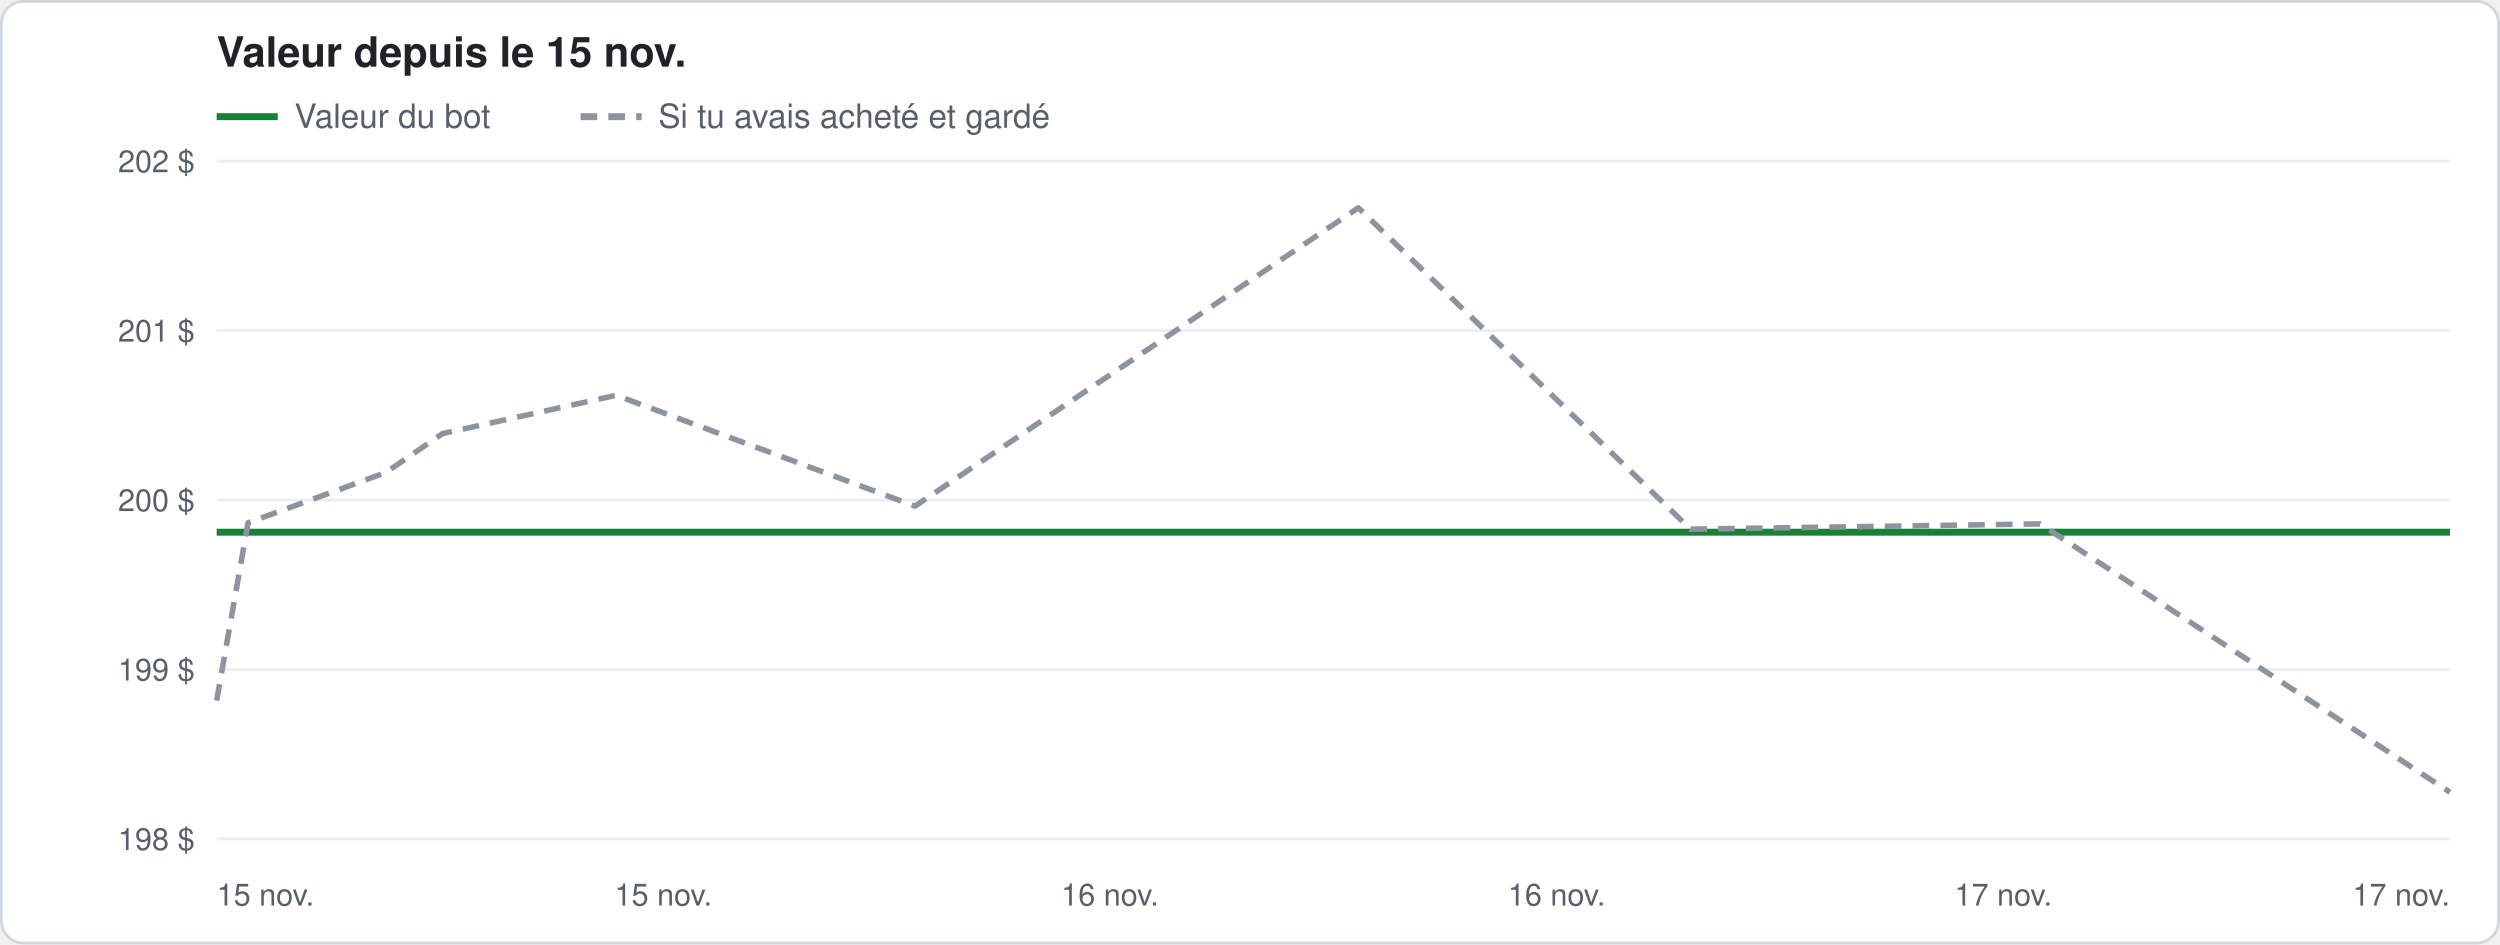
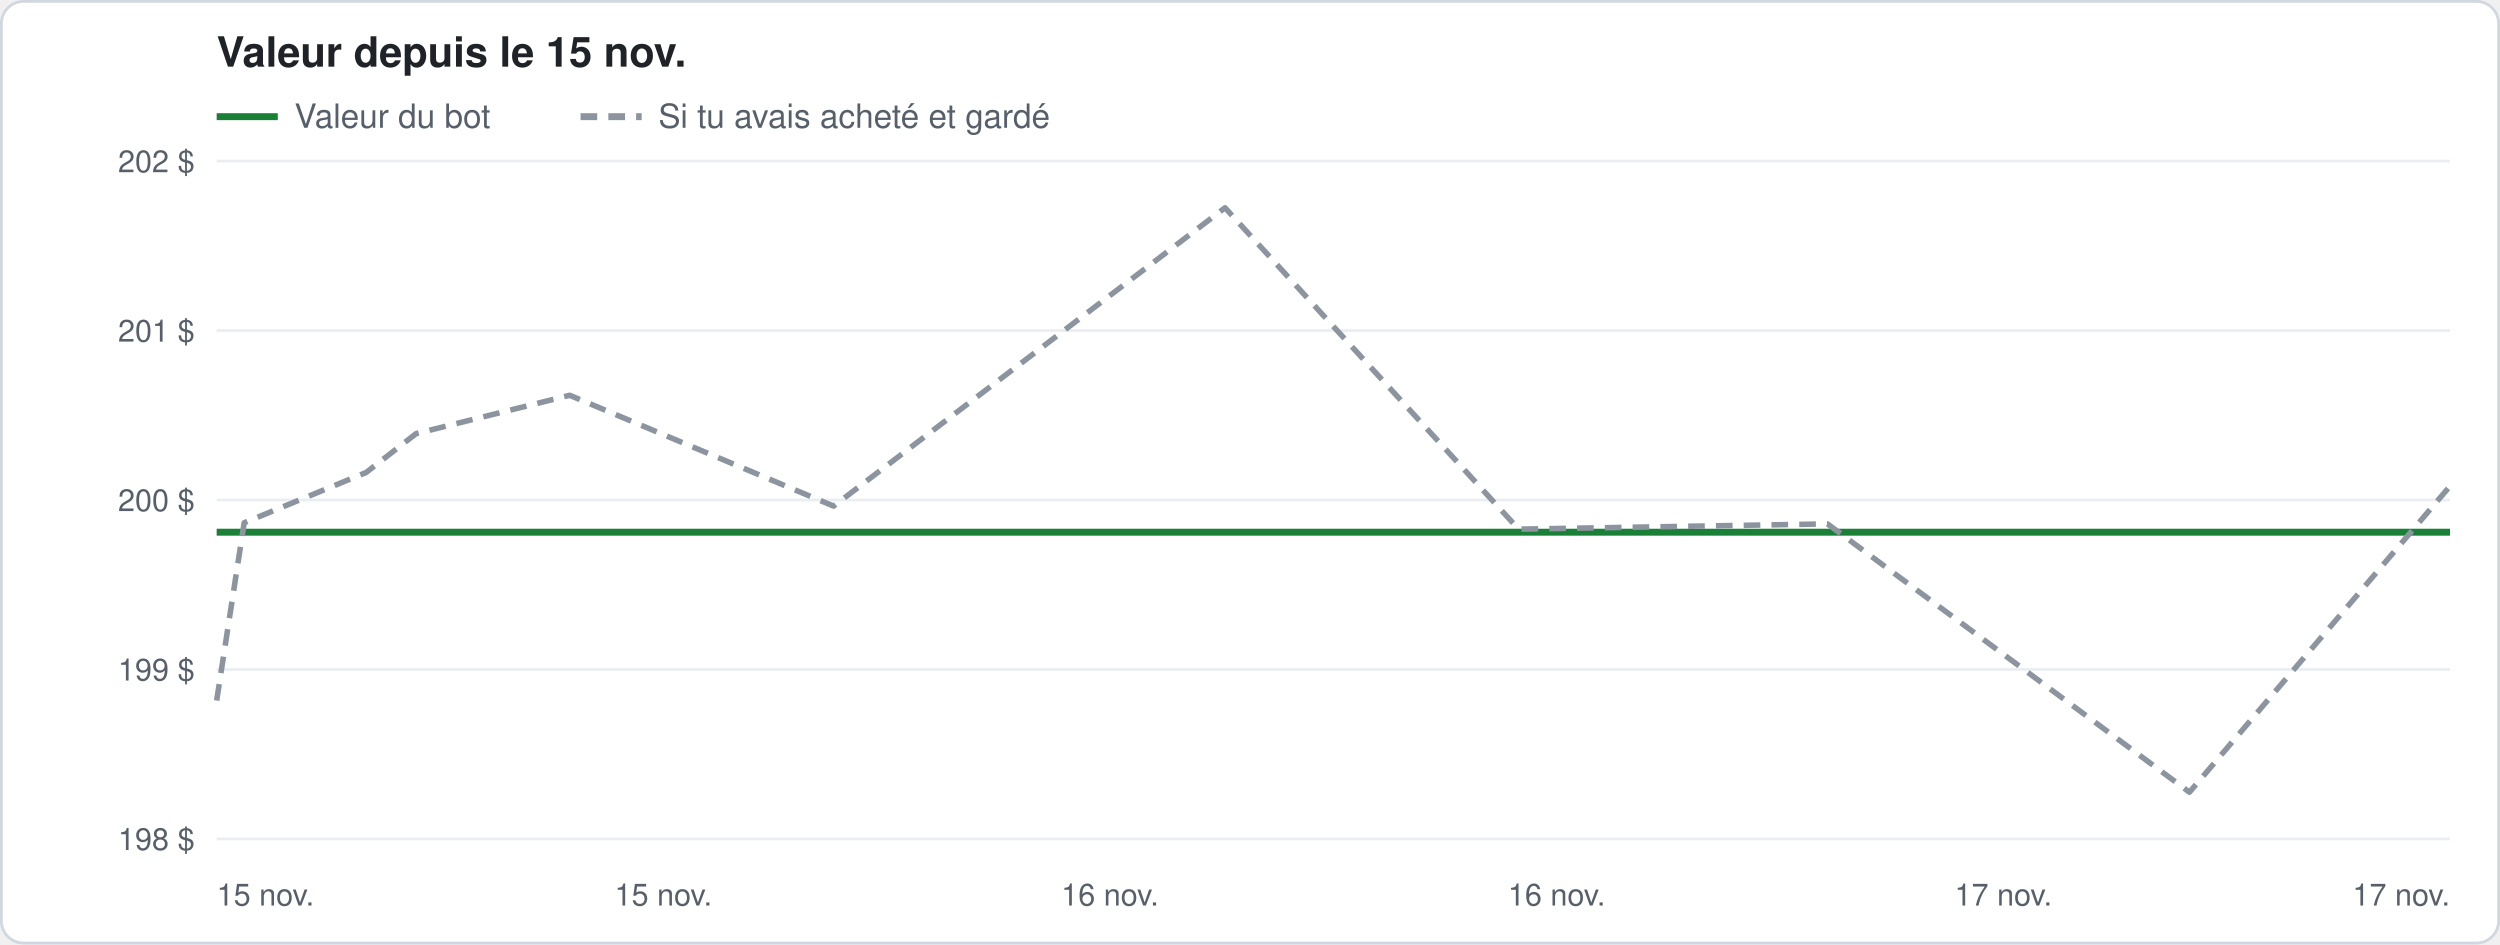
<svg xmlns="http://www.w3.org/2000/svg" width="900" height="340" viewBox="0 0 900 340" font-family="-apple-system, Segoe UI, Helvetica, Arial, sans-serif">
  <rect x="0.5" y="0.5" width="899" height="339" rx="8" fill="#ffffff" stroke="#d0d7de" />
  <text x="78" y="24" font-size="15" font-weight="600" fill="#1f2328">Valeur depuis le 15 nov.</text>
  <line x1="78" y1="42" x2="100" y2="42" stroke="#1a7f37" stroke-width="2.5" />
  <text x="106" y="46" font-size="12" fill="#57606a">Valeur du bot</text>
  <line x1="209" y1="42" x2="231" y2="42" stroke="#8c959f" stroke-width="2.5" stroke-dasharray="6 4" />
  <text x="237" y="46" font-size="12" fill="#57606a">Si tu avais acheté et gardé</text>
  <line x1="78" y1="302.0" x2="882" y2="302.0" stroke="#eaeef2" />
  <text x="70" y="306.0" font-size="11" fill="#57606a" text-anchor="end">198 $</text>
  <line x1="78" y1="241.0" x2="882" y2="241.0" stroke="#eaeef2" />
  <text x="70" y="245.0" font-size="11" fill="#57606a" text-anchor="end">199 $</text>
  <line x1="78" y1="180.0" x2="882" y2="180.0" stroke="#eaeef2" />
  <text x="70" y="184.0" font-size="11" fill="#57606a" text-anchor="end">200 $</text>
  <line x1="78" y1="119.0" x2="882" y2="119.0" stroke="#eaeef2" />
  <text x="70" y="123.0" font-size="11" fill="#57606a" text-anchor="end">201 $</text>
  <line x1="78" y1="58.0" x2="882" y2="58.0" stroke="#eaeef2" />
  <text x="70" y="62.0" font-size="11" fill="#57606a" text-anchor="end">202 $</text>
  <text x="78.0" y="326" font-size="11" fill="#57606a" text-anchor="start">15 nov.</text>
  <text x="238.8" y="326" font-size="11" fill="#57606a" text-anchor="middle">15 nov.</text>
  <text x="399.6" y="326" font-size="11" fill="#57606a" text-anchor="middle">16 nov.</text>
  <text x="560.4" y="326" font-size="11" fill="#57606a" text-anchor="middle">16 nov.</text>
  <text x="721.2" y="326" font-size="11" fill="#57606a" text-anchor="middle">17 nov.</text>
  <text x="882.0" y="326" font-size="11" fill="#57606a" text-anchor="end">17 nov.</text>
-   <polyline points="78.0,191.6 89.3,191.6 138.9,191.6 159.3,191.6 221.8,191.6 329.4,191.6 489.0,191.6 608.6,191.6 734.4,191.6 882.0,191.6" fill="none" stroke="#1a7f37" stroke-width="2.5" stroke-linejoin="round" />
-   <polyline points="78.0,252.2 89.3,188.2 138.9,170.1 159.3,156.1 221.8,142.3 329.4,182.2 489.0,74.8 608.6,190.5 734.4,188.6 882.0,285.2" fill="none" stroke="#8c959f" stroke-width="2" stroke-linejoin="round" stroke-dasharray="6 4" />
+   <polyline points="78.0,191.6 87.9,191.6 131.8,191.6 149.8,191.6 205.1,191.6 300.1,191.6 441.0,191.6 546.7,191.6 657.9,191.6 788.2,191.6 882.0,191.6" fill="none" stroke="#1a7f37" stroke-width="2.5" stroke-linejoin="round" />
+   <polyline points="78.0,252.2 87.9,188.2 131.8,170.1 149.8,156.1 205.1,142.3 300.1,182.2 441.0,74.8 546.7,190.5 657.9,188.6 788.2,285.2 882.0,175.0" fill="none" stroke="#8c959f" stroke-width="2" stroke-linejoin="round" stroke-dasharray="6 4" />
</svg>
